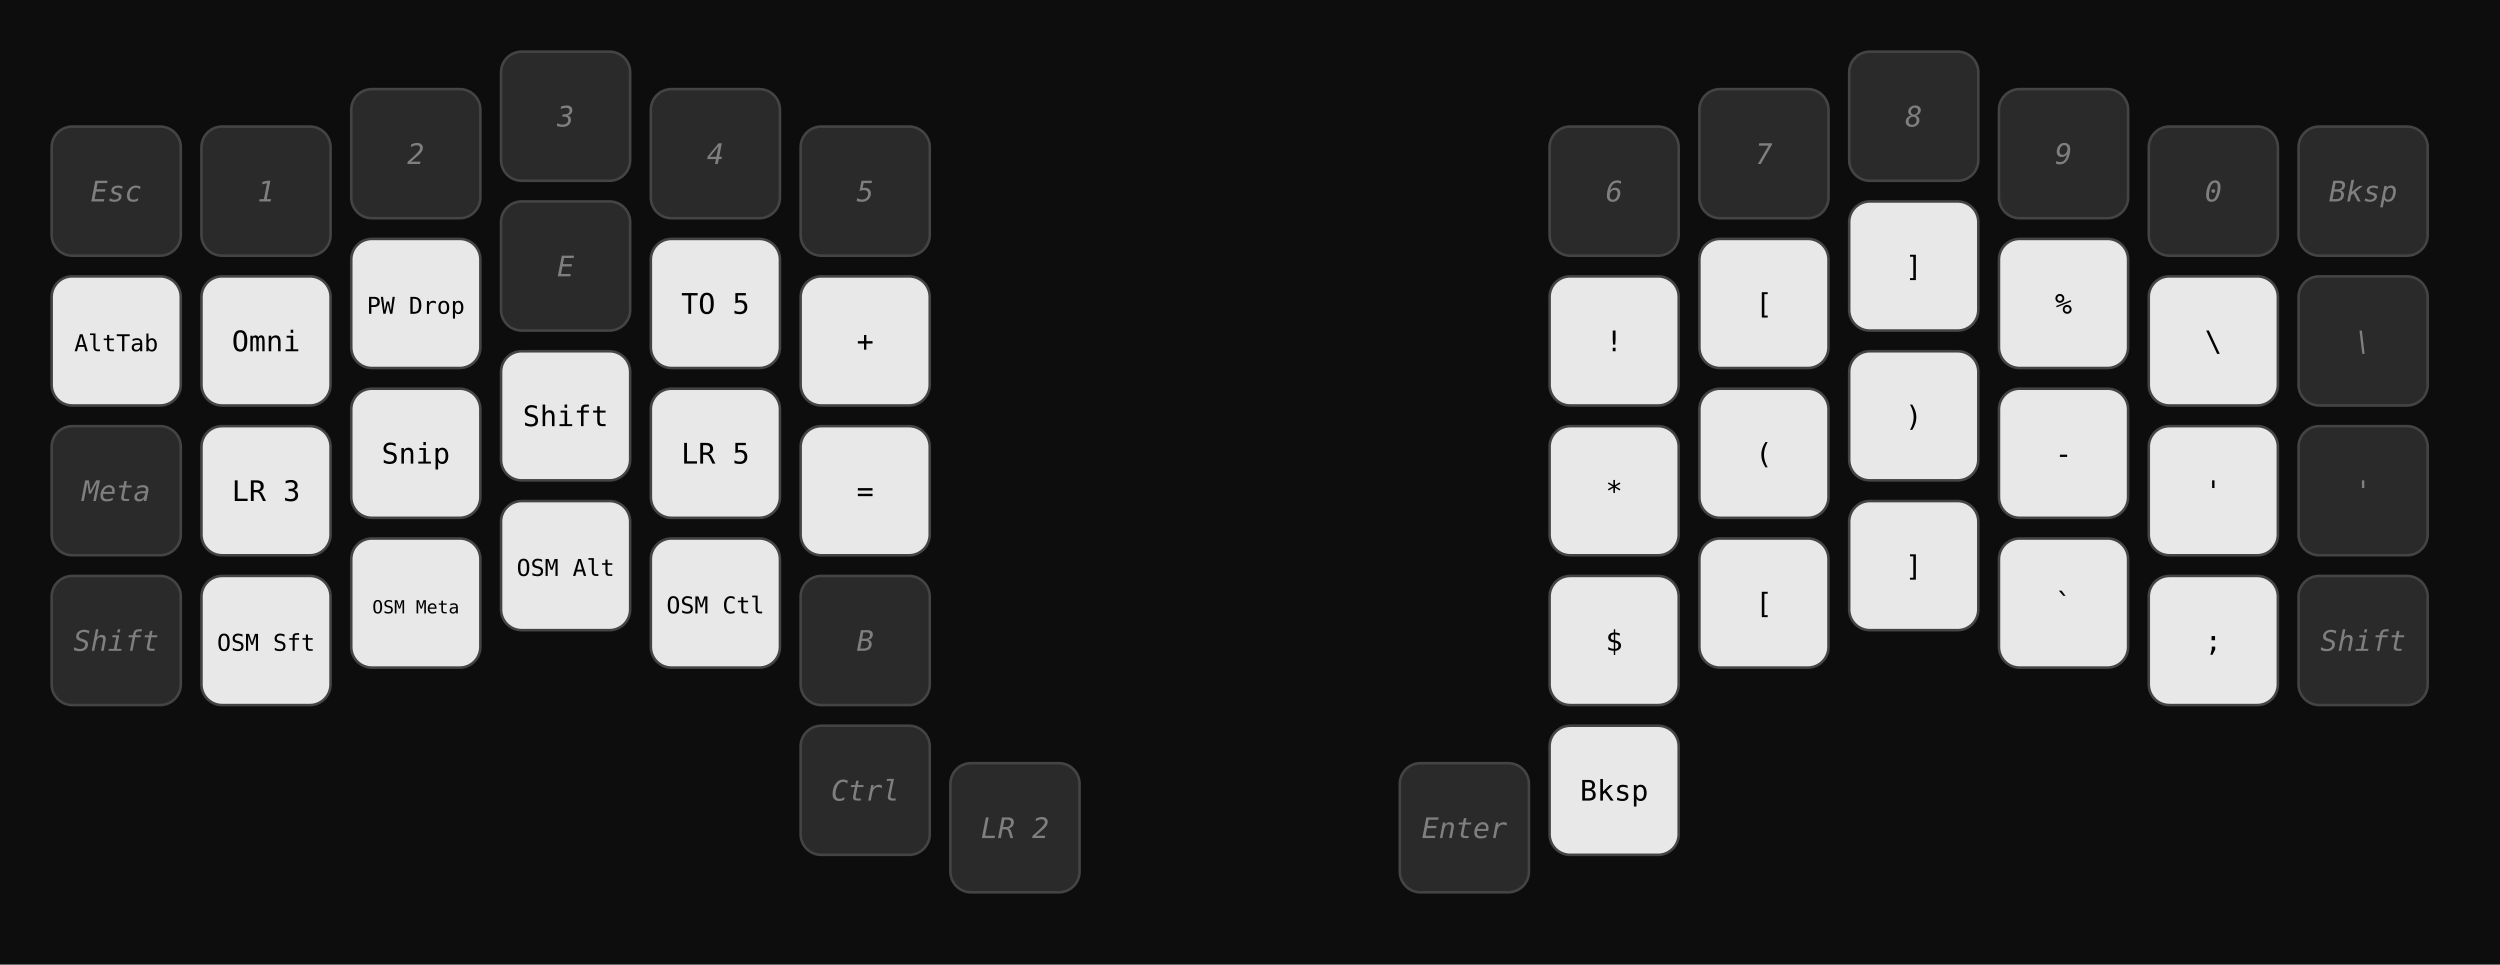
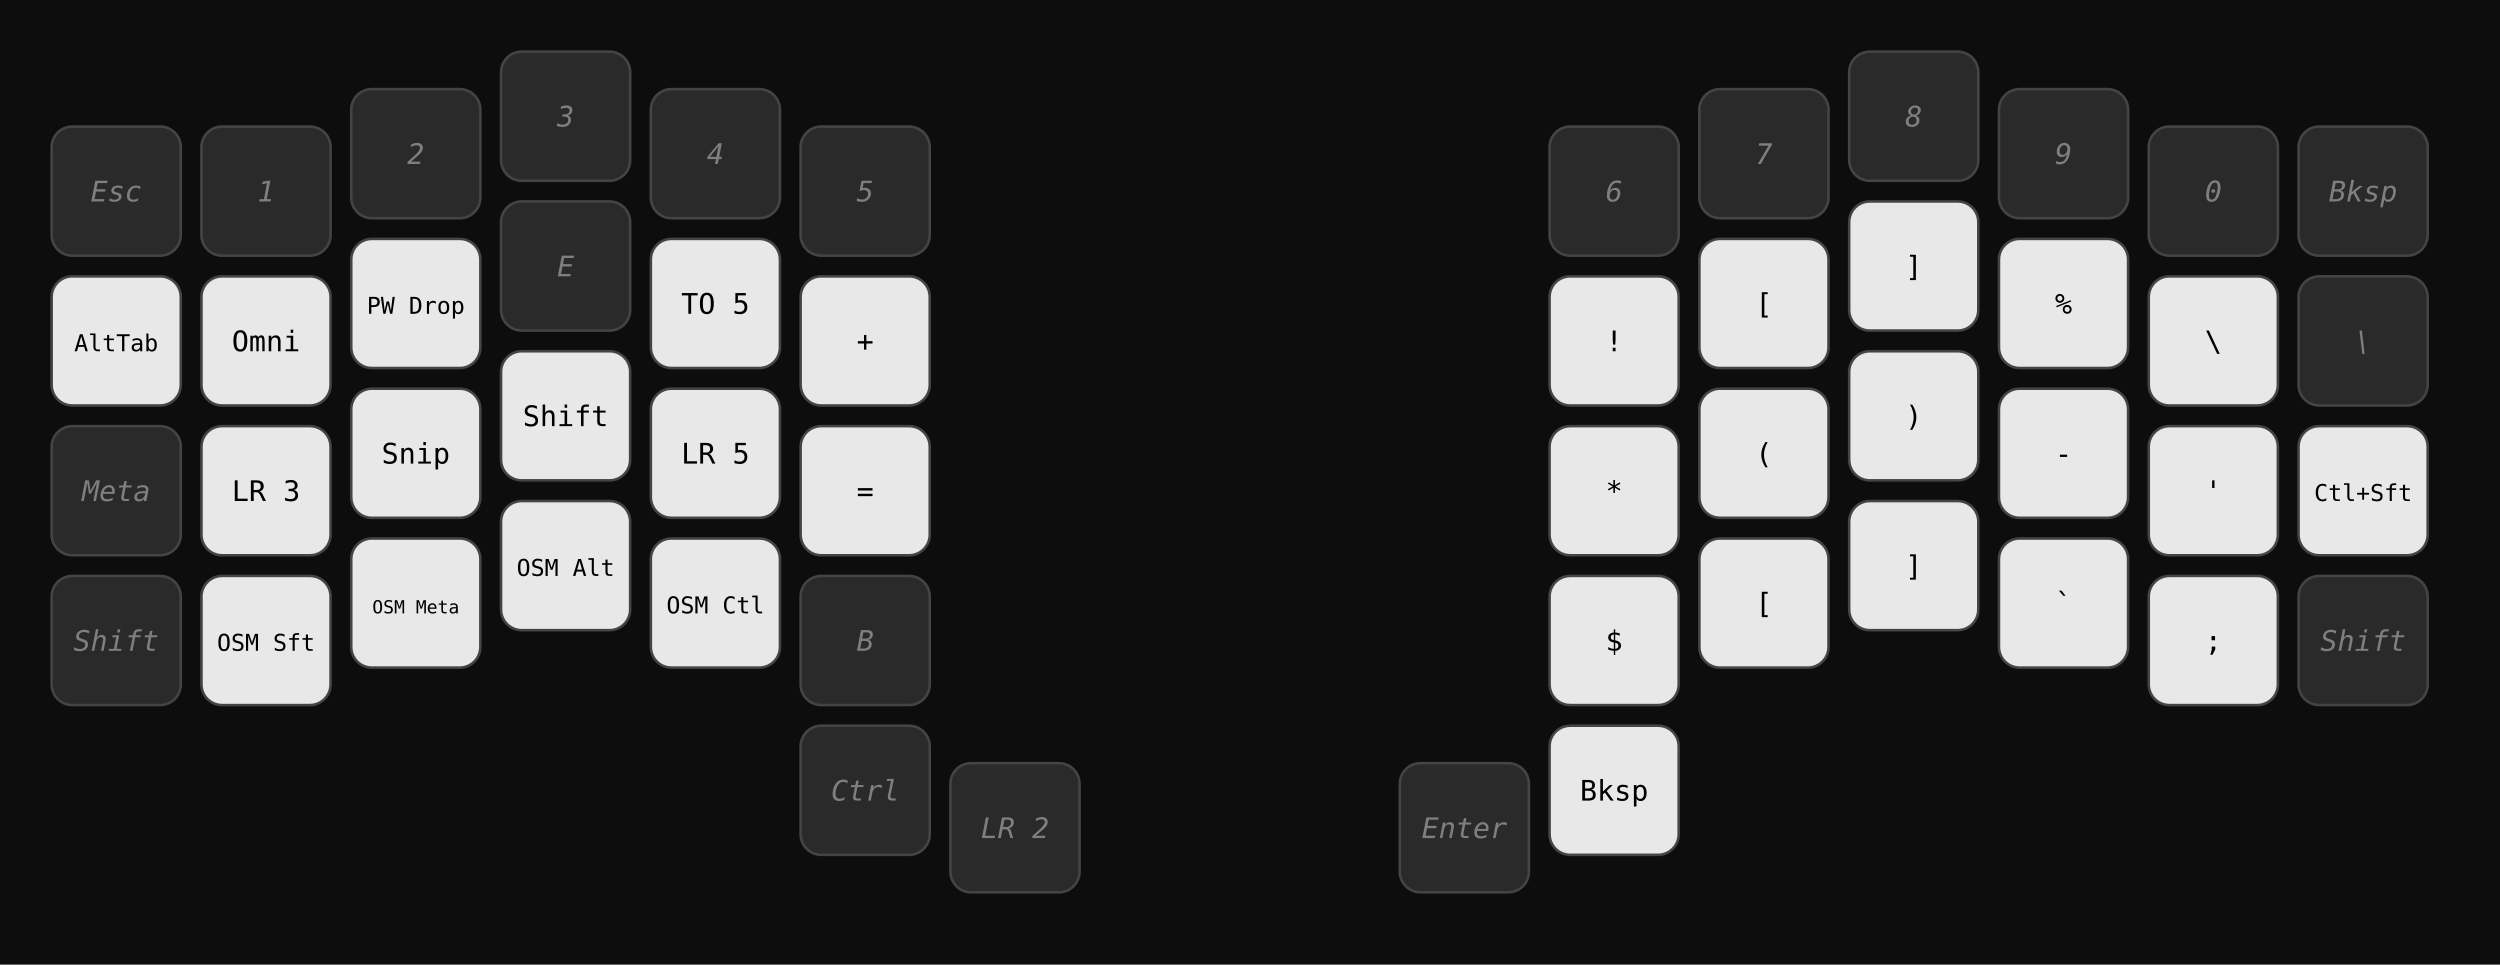
<svg xmlns="http://www.w3.org/2000/svg" width="968" height="373.5" viewBox="0 0 968 373.5" font-family="monospace">
  <rect width="100%" height="100%" fill="#0d0d0d" />
  <rect x="20" y="49.0" width="50" height="50" rx="8" fill="#2a2a2a" stroke="#444" stroke-width="1" />
  <text x="45.0" y="78.0" text-anchor="middle" font-size="11" fill="#e8e8e8" fill-opacity="0.45" font-style="italic">Esc</text>
  <rect x="78" y="49.0" width="50" height="50" rx="8" fill="#2a2a2a" stroke="#444" stroke-width="1" />
  <text x="103.0" y="78.0" text-anchor="middle" font-size="11" fill="#e8e8e8" fill-opacity="0.45" font-style="italic">1</text>
  <rect x="136" y="34.5" width="50" height="50" rx="8" fill="#2a2a2a" stroke="#444" stroke-width="1" />
  <text x="161.0" y="63.5" text-anchor="middle" font-size="11" fill="#e8e8e8" fill-opacity="0.45" font-style="italic">2</text>
  <rect x="194" y="20" width="50" height="50" rx="8" fill="#2a2a2a" stroke="#444" stroke-width="1" />
  <text x="219.0" y="49.0" text-anchor="middle" font-size="11" fill="#e8e8e8" fill-opacity="0.45" font-style="italic">3</text>
  <rect x="252" y="34.5" width="50" height="50" rx="8" fill="#2a2a2a" stroke="#444" stroke-width="1" />
  <text x="277.0" y="63.5" text-anchor="middle" font-size="11" fill="#e8e8e8" fill-opacity="0.45" font-style="italic">4</text>
  <rect x="310" y="49.0" width="50" height="50" rx="8" fill="#2a2a2a" stroke="#444" stroke-width="1" />
  <text x="335.0" y="78.0" text-anchor="middle" font-size="11" fill="#e8e8e8" fill-opacity="0.45" font-style="italic">5</text>
  <rect x="600" y="49.0" width="50" height="50" rx="8" fill="#2a2a2a" stroke="#444" stroke-width="1" />
  <text x="625.0" y="78.0" text-anchor="middle" font-size="11" fill="#e8e8e8" fill-opacity="0.45" font-style="italic">6</text>
  <rect x="658" y="34.5" width="50" height="50" rx="8" fill="#2a2a2a" stroke="#444" stroke-width="1" />
  <text x="683.0" y="63.5" text-anchor="middle" font-size="11" fill="#e8e8e8" fill-opacity="0.45" font-style="italic">7</text>
  <rect x="716" y="20" width="50" height="50" rx="8" fill="#2a2a2a" stroke="#444" stroke-width="1" />
  <text x="741.0" y="49.0" text-anchor="middle" font-size="11" fill="#e8e8e8" fill-opacity="0.45" font-style="italic">8</text>
  <rect x="774" y="34.5" width="50" height="50" rx="8" fill="#2a2a2a" stroke="#444" stroke-width="1" />
  <text x="799.0" y="63.5" text-anchor="middle" font-size="11" fill="#e8e8e8" fill-opacity="0.45" font-style="italic">9</text>
  <rect x="832" y="49.0" width="50" height="50" rx="8" fill="#2a2a2a" stroke="#444" stroke-width="1" />
  <text x="857.0" y="78.0" text-anchor="middle" font-size="11" fill="#e8e8e8" fill-opacity="0.45" font-style="italic">0</text>
  <rect x="890" y="49.0" width="50" height="50" rx="8" fill="#2a2a2a" stroke="#444" stroke-width="1" />
  <text x="915.0" y="78.0" text-anchor="middle" font-size="11" fill="#e8e8e8" fill-opacity="0.45" font-style="italic">Bksp</text>
  <rect x="20" y="107.0" width="50" height="50" rx="8" fill="#e8e8e8" stroke="#444" stroke-width="1" />
  <text x="45.0" y="136.0" text-anchor="middle" font-size="9" fill="#000000">AltTab</text>
  <rect x="78" y="107.0" width="50" height="50" rx="8" fill="#e8e8e8" stroke="#444" stroke-width="1" />
  <text x="103.0" y="136.0" text-anchor="middle" font-size="11" fill="#000000">Omni</text>
  <rect x="136" y="92.5" width="50" height="50" rx="8" fill="#e8e8e8" stroke="#444" stroke-width="1" />
  <text x="161.0" y="121.5" text-anchor="middle" font-size="9" fill="#000000">PW Drop</text>
  <rect x="194" y="78" width="50" height="50" rx="8" fill="#2a2a2a" stroke="#444" stroke-width="1" />
  <text x="219.0" y="107.0" text-anchor="middle" font-size="11" fill="#e8e8e8" fill-opacity="0.45" font-style="italic">E</text>
  <rect x="252" y="92.5" width="50" height="50" rx="8" fill="#e8e8e8" stroke="#444" stroke-width="1" />
  <text x="277.0" y="121.5" text-anchor="middle" font-size="11" fill="#000000">TO 5</text>
  <rect x="310" y="107.0" width="50" height="50" rx="8" fill="#e8e8e8" stroke="#444" stroke-width="1" />
  <text x="335.0" y="136.0" text-anchor="middle" font-size="11" fill="#000000">+</text>
  <rect x="600" y="107.0" width="50" height="50" rx="8" fill="#e8e8e8" stroke="#444" stroke-width="1" />
  <text x="625.0" y="136.0" text-anchor="middle" font-size="11" fill="#000000">!</text>
  <rect x="658" y="92.5" width="50" height="50" rx="8" fill="#e8e8e8" stroke="#444" stroke-width="1" />
  <text x="683.0" y="121.5" text-anchor="middle" font-size="11" fill="#000000">[</text>
  <rect x="716" y="78" width="50" height="50" rx="8" fill="#e8e8e8" stroke="#444" stroke-width="1" />
  <text x="741.0" y="107.0" text-anchor="middle" font-size="11" fill="#000000">]</text>
  <rect x="774" y="92.5" width="50" height="50" rx="8" fill="#e8e8e8" stroke="#444" stroke-width="1" />
  <text x="799.0" y="121.5" text-anchor="middle" font-size="11" fill="#000000">%</text>
  <rect x="832" y="107.0" width="50" height="50" rx="8" fill="#e8e8e8" stroke="#444" stroke-width="1" />
  <text x="857.0" y="136.0" text-anchor="middle" font-size="11" fill="#000000">\</text>
  <rect x="890" y="107.0" width="50" height="50" rx="8" fill="#2a2a2a" stroke="#444" stroke-width="1" />
  <text x="915.0" y="136.0" text-anchor="middle" font-size="11" fill="#e8e8e8" fill-opacity="0.45" font-style="italic">\</text>
  <rect x="20" y="165.0" width="50" height="50" rx="8" fill="#2a2a2a" stroke="#444" stroke-width="1" />
  <text x="45.0" y="194.0" text-anchor="middle" font-size="11" fill="#e8e8e8" fill-opacity="0.45" font-style="italic">Meta</text>
  <rect x="78" y="165.0" width="50" height="50" rx="8" fill="#e8e8e8" stroke="#444" stroke-width="1" />
  <text x="103.0" y="194.0" text-anchor="middle" font-size="11" fill="#000000">LR 3</text>
  <rect x="136" y="150.5" width="50" height="50" rx="8" fill="#e8e8e8" stroke="#444" stroke-width="1" />
  <text x="161.0" y="179.5" text-anchor="middle" font-size="11" fill="#000000">Snip</text>
  <rect x="194" y="136" width="50" height="50" rx="8" fill="#e8e8e8" stroke="#444" stroke-width="1" />
  <text x="219.0" y="165.0" text-anchor="middle" font-size="11" fill="#000000">Shift</text>
  <rect x="252" y="150.5" width="50" height="50" rx="8" fill="#e8e8e8" stroke="#444" stroke-width="1" />
  <text x="277.0" y="179.5" text-anchor="middle" font-size="11" fill="#000000">LR 5</text>
  <rect x="310" y="165.0" width="50" height="50" rx="8" fill="#e8e8e8" stroke="#444" stroke-width="1" />
  <text x="335.0" y="194.0" text-anchor="middle" font-size="11" fill="#000000">=</text>
  <rect x="600" y="165.0" width="50" height="50" rx="8" fill="#e8e8e8" stroke="#444" stroke-width="1" />
  <text x="625.0" y="194.0" text-anchor="middle" font-size="11" fill="#000000">*</text>
  <rect x="658" y="150.5" width="50" height="50" rx="8" fill="#e8e8e8" stroke="#444" stroke-width="1" />
  <text x="683.0" y="179.5" text-anchor="middle" font-size="11" fill="#000000">(</text>
  <rect x="716" y="136" width="50" height="50" rx="8" fill="#e8e8e8" stroke="#444" stroke-width="1" />
  <text x="741.0" y="165.0" text-anchor="middle" font-size="11" fill="#000000">)</text>
  <rect x="774" y="150.5" width="50" height="50" rx="8" fill="#e8e8e8" stroke="#444" stroke-width="1" />
  <text x="799.0" y="179.5" text-anchor="middle" font-size="11" fill="#000000">-</text>
  <rect x="832" y="165.0" width="50" height="50" rx="8" fill="#e8e8e8" stroke="#444" stroke-width="1" />
  <text x="857.0" y="194.0" text-anchor="middle" font-size="11" fill="#000000">'</text>
-   <rect x="890" y="165.0" width="50" height="50" rx="8" fill="#2a2a2a" stroke="#444" stroke-width="1" />
-   <text x="915.0" y="194.0" text-anchor="middle" font-size="11" fill="#e8e8e8" fill-opacity="0.45" font-style="italic">'</text>
+   <rect x="890" y="165.0" width="50" height="50" rx="8" fill="#e8e8e8" stroke="#444" stroke-width="1" />
+   <text x="915.0" y="194.0" text-anchor="middle" font-size="9" fill="#000000">Ctl+Sft</text>
  <rect x="20" y="223.0" width="50" height="50" rx="8" fill="#2a2a2a" stroke="#444" stroke-width="1" />
  <text x="45.0" y="252.0" text-anchor="middle" font-size="11" fill="#e8e8e8" fill-opacity="0.45" font-style="italic">Shift</text>
  <rect x="78" y="223.0" width="50" height="50" rx="8" fill="#e8e8e8" stroke="#444" stroke-width="1" />
  <text x="103.0" y="252.0" text-anchor="middle" font-size="9" fill="#000000">OSM Sft</text>
  <rect x="136" y="208.5" width="50" height="50" rx="8" fill="#e8e8e8" stroke="#444" stroke-width="1" />
  <text x="161.0" y="237.5" text-anchor="middle" font-size="7" fill="#000000">OSM Meta</text>
  <rect x="194" y="194" width="50" height="50" rx="8" fill="#e8e8e8" stroke="#444" stroke-width="1" />
  <text x="219.0" y="223.0" text-anchor="middle" font-size="9" fill="#000000">OSM Alt</text>
  <rect x="252" y="208.5" width="50" height="50" rx="8" fill="#e8e8e8" stroke="#444" stroke-width="1" />
  <text x="277.0" y="237.5" text-anchor="middle" font-size="9" fill="#000000">OSM Ctl</text>
  <rect x="310" y="223.0" width="50" height="50" rx="8" fill="#2a2a2a" stroke="#444" stroke-width="1" />
  <text x="335.0" y="252.0" text-anchor="middle" font-size="11" fill="#e8e8e8" fill-opacity="0.45" font-style="italic">B</text>
  <rect x="600" y="223.0" width="50" height="50" rx="8" fill="#e8e8e8" stroke="#444" stroke-width="1" />
  <text x="625.0" y="252.0" text-anchor="middle" font-size="11" fill="#000000">$</text>
  <rect x="658" y="208.5" width="50" height="50" rx="8" fill="#e8e8e8" stroke="#444" stroke-width="1" />
  <text x="683.0" y="237.5" text-anchor="middle" font-size="11" fill="#000000">[</text>
  <rect x="716" y="194" width="50" height="50" rx="8" fill="#e8e8e8" stroke="#444" stroke-width="1" />
  <text x="741.0" y="223.0" text-anchor="middle" font-size="11" fill="#000000">]</text>
  <rect x="774" y="208.5" width="50" height="50" rx="8" fill="#e8e8e8" stroke="#444" stroke-width="1" />
  <text x="799.0" y="237.5" text-anchor="middle" font-size="11" fill="#000000">`</text>
  <rect x="832" y="223.0" width="50" height="50" rx="8" fill="#e8e8e8" stroke="#444" stroke-width="1" />
  <text x="857.0" y="252.0" text-anchor="middle" font-size="11" fill="#000000">;</text>
  <rect x="890" y="223.0" width="50" height="50" rx="8" fill="#2a2a2a" stroke="#444" stroke-width="1" />
  <text x="915.0" y="252.0" text-anchor="middle" font-size="11" fill="#e8e8e8" fill-opacity="0.45" font-style="italic">Shift</text>
  <rect x="310" y="281.0" width="50" height="50" rx="8" fill="#2a2a2a" stroke="#444" stroke-width="1" />
  <text x="335.0" y="310.0" text-anchor="middle" font-size="11" fill="#e8e8e8" fill-opacity="0.45" font-style="italic">Ctrl</text>
  <rect x="368" y="295.5" width="50" height="50" rx="8" fill="#2a2a2a" stroke="#444" stroke-width="1" />
  <text x="393.0" y="324.5" text-anchor="middle" font-size="11" fill="#e8e8e8" fill-opacity="0.45" font-style="italic">LR 2</text>
  <rect x="542" y="295.5" width="50" height="50" rx="8" fill="#2a2a2a" stroke="#444" stroke-width="1" />
  <text x="567.0" y="324.5" text-anchor="middle" font-size="11" fill="#e8e8e8" fill-opacity="0.45" font-style="italic">Enter</text>
  <rect x="600" y="281.0" width="50" height="50" rx="8" fill="#e8e8e8" stroke="#444" stroke-width="1" />
  <text x="625.0" y="310.0" text-anchor="middle" font-size="11" fill="#000000">Bksp</text>
</svg>
